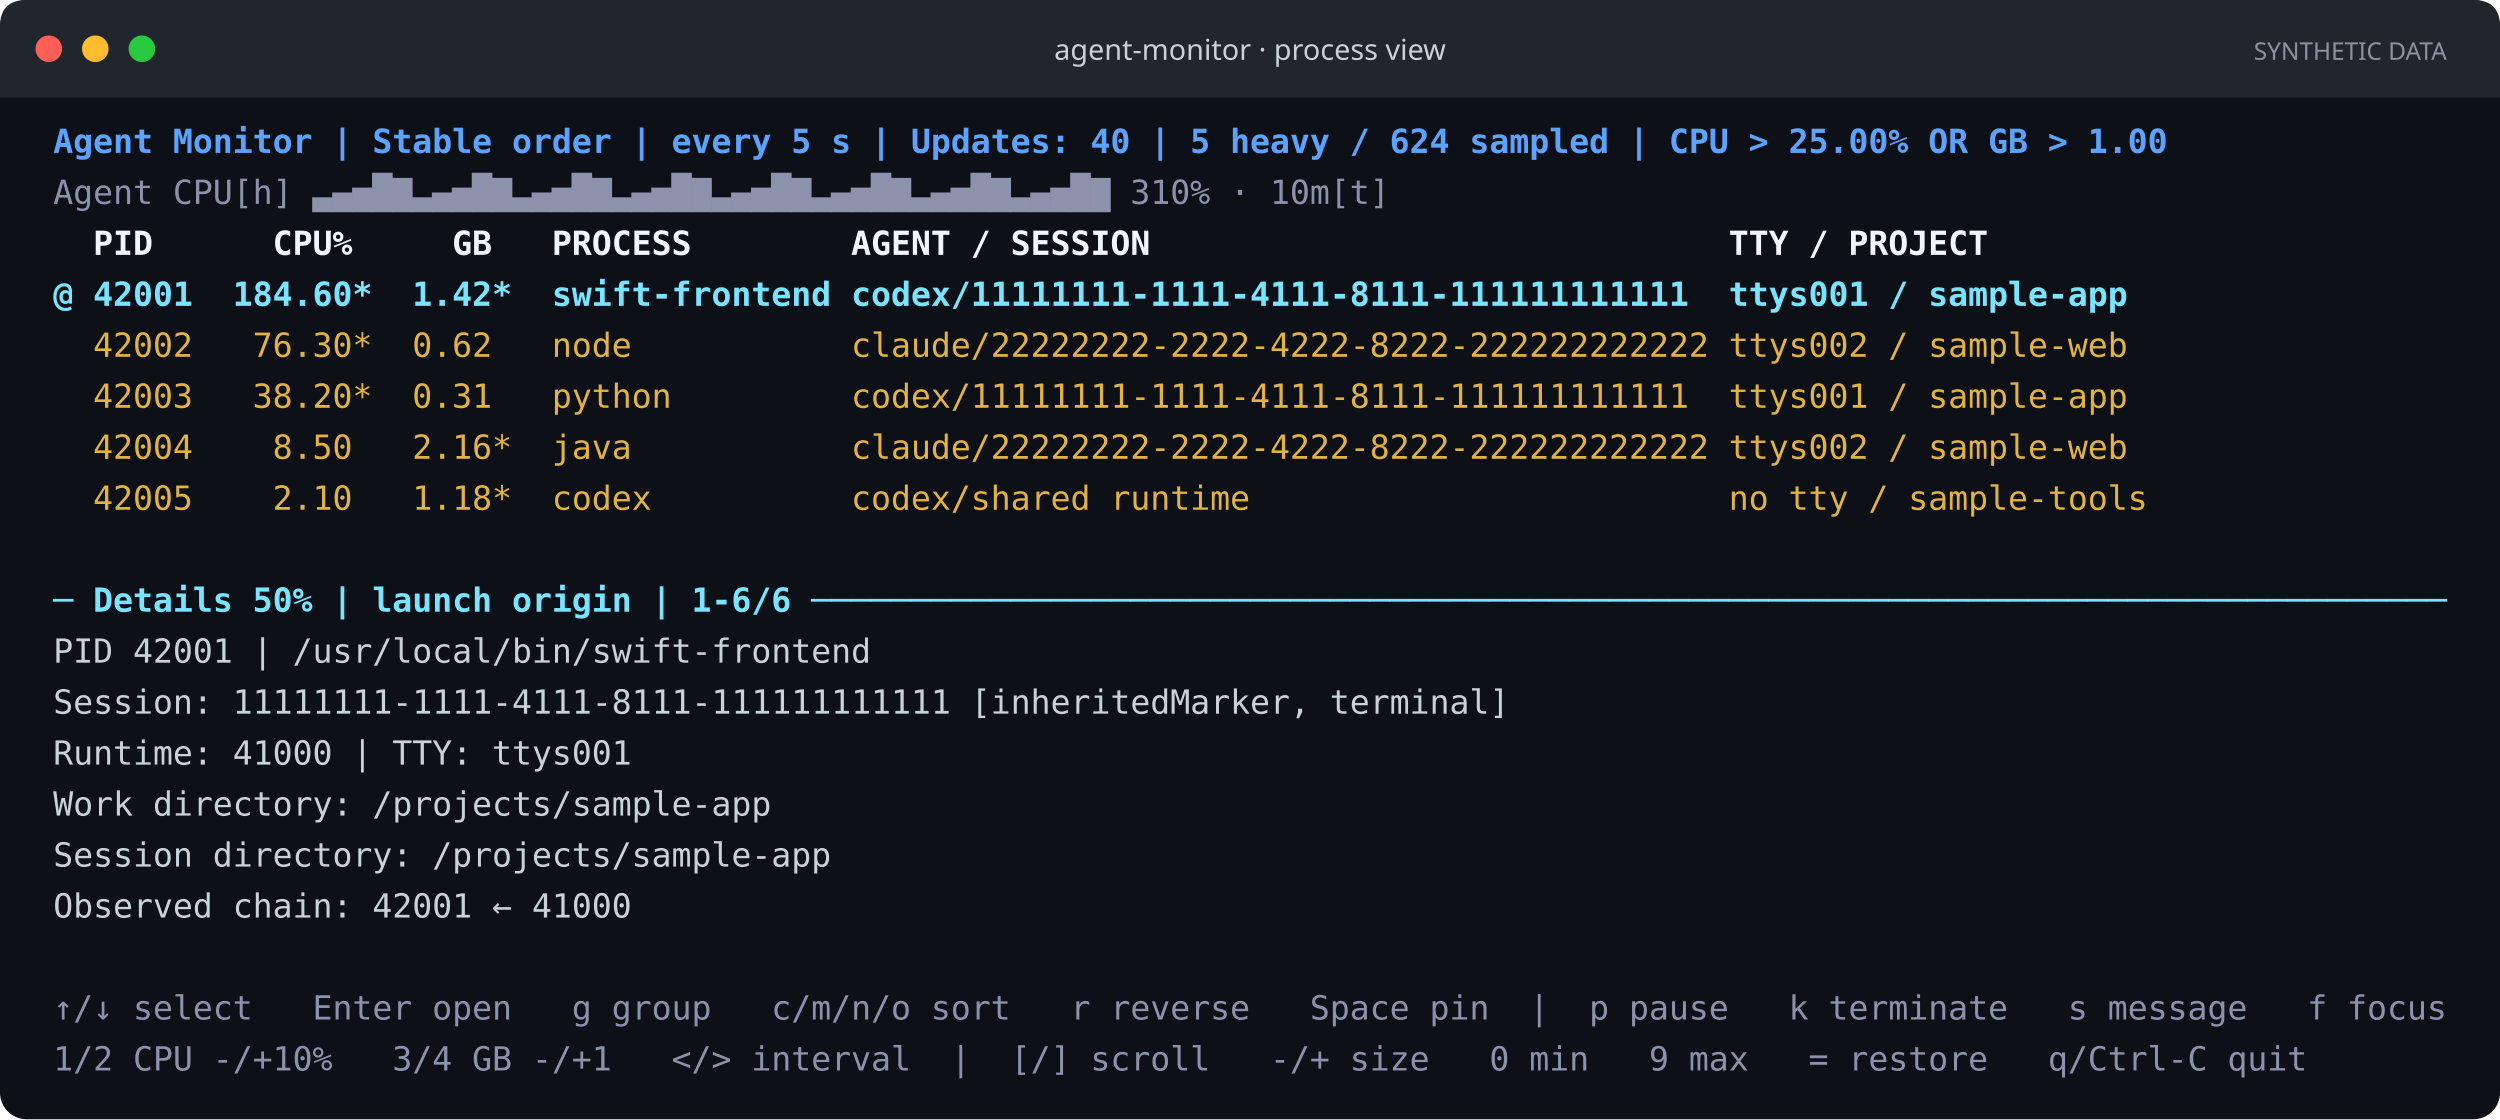
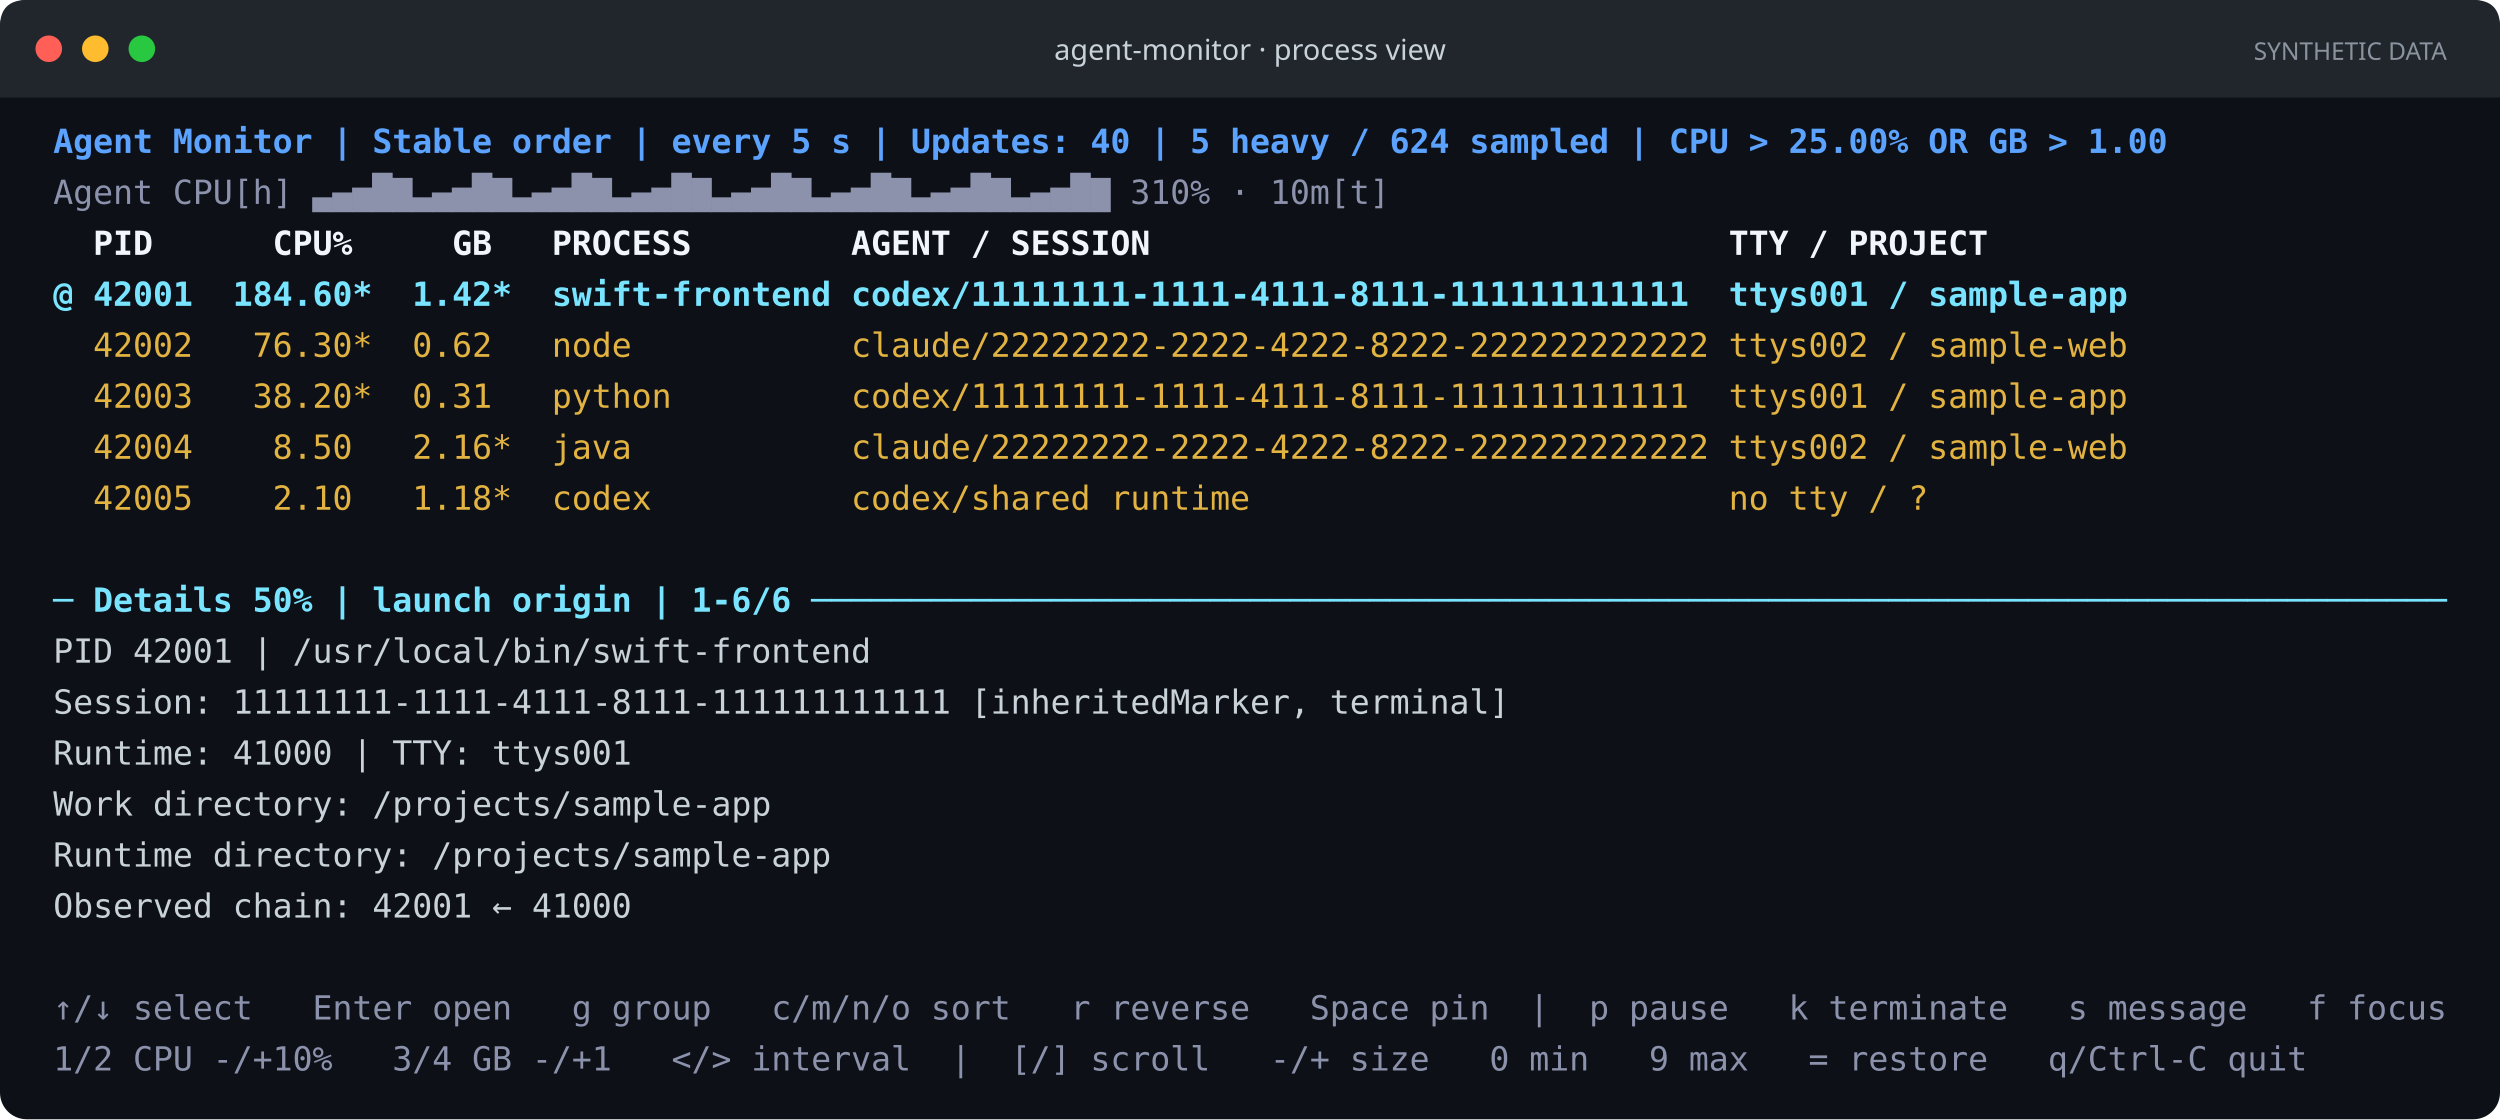
<svg xmlns="http://www.w3.org/2000/svg" width="1128" height="505" viewBox="0 0 1128 505" role="img" aria-labelledby="title description">
  <rect width="1128" height="505" rx="12" fill="#0d1117" />
  <path d="M12 0H1116Q1128 0 1128 12V44H0V12Q0 0 12 0Z" fill="#21262d" />
  <circle cx="22" cy="22" r="6" fill="#ff5f57" />
  <circle cx="43" cy="22" r="6" fill="#febc2e" />
  <circle cx="64" cy="22" r="6" fill="#28c840" />
  <text x="564" y="27" text-anchor="middle" fill="#c9d1d9" font-family="sans-serif" font-size="13">agent-monitor · process view</text>
  <text x="1104" y="27" text-anchor="end" fill="#8b949e" font-family="sans-serif" font-size="11">SYNTHETIC DATA</text>
  <g font-family="Menlo, DejaVu Sans Mono, monospace" font-size="15">
    <text y="69" fill="#5ba3ff" font-weight="bold" aria-label="Agent Monitor | Stable order | every 5 s | Updates: 40 | 5 heavy / 624 sampled | CPU &gt; 25.00% OR GB &gt; 1.00">
      <tspan x="24">A</tspan>
      <tspan x="33">g</tspan>
      <tspan x="42">e</tspan>
      <tspan x="51">n</tspan>
      <tspan x="60">t</tspan>
      <tspan x="78">M</tspan>
      <tspan x="87">o</tspan>
      <tspan x="96">n</tspan>
      <tspan x="105">i</tspan>
      <tspan x="114">t</tspan>
      <tspan x="123">o</tspan>
      <tspan x="132">r</tspan>
      <tspan x="150">|</tspan>
      <tspan x="168">S</tspan>
      <tspan x="177">t</tspan>
      <tspan x="186">a</tspan>
      <tspan x="195">b</tspan>
      <tspan x="204">l</tspan>
      <tspan x="213">e</tspan>
      <tspan x="231">o</tspan>
      <tspan x="240">r</tspan>
      <tspan x="249">d</tspan>
      <tspan x="258">e</tspan>
      <tspan x="267">r</tspan>
      <tspan x="285">|</tspan>
      <tspan x="303">e</tspan>
      <tspan x="312">v</tspan>
      <tspan x="321">e</tspan>
      <tspan x="330">r</tspan>
      <tspan x="339">y</tspan>
      <tspan x="357">5</tspan>
      <tspan x="375">s</tspan>
      <tspan x="393">|</tspan>
      <tspan x="411">U</tspan>
      <tspan x="420">p</tspan>
      <tspan x="429">d</tspan>
      <tspan x="438">a</tspan>
      <tspan x="447">t</tspan>
      <tspan x="456">e</tspan>
      <tspan x="465">s</tspan>
      <tspan x="474">:</tspan>
      <tspan x="492">4</tspan>
      <tspan x="501">0</tspan>
      <tspan x="519">|</tspan>
      <tspan x="537">5</tspan>
      <tspan x="555">h</tspan>
      <tspan x="564">e</tspan>
      <tspan x="573">a</tspan>
      <tspan x="582">v</tspan>
      <tspan x="591">y</tspan>
      <tspan x="609">/</tspan>
      <tspan x="627">6</tspan>
      <tspan x="636">2</tspan>
      <tspan x="645">4</tspan>
      <tspan x="663">s</tspan>
      <tspan x="672">a</tspan>
      <tspan x="681">m</tspan>
      <tspan x="690">p</tspan>
      <tspan x="699">l</tspan>
      <tspan x="708">e</tspan>
      <tspan x="717">d</tspan>
      <tspan x="735">|</tspan>
      <tspan x="753">C</tspan>
      <tspan x="762">P</tspan>
      <tspan x="771">U</tspan>
      <tspan x="789">&gt;</tspan>
      <tspan x="807">2</tspan>
      <tspan x="816">5</tspan>
      <tspan x="825">.</tspan>
      <tspan x="834">0</tspan>
      <tspan x="843">0</tspan>
      <tspan x="852">%</tspan>
      <tspan x="870">O</tspan>
      <tspan x="879">R</tspan>
      <tspan x="897">G</tspan>
      <tspan x="906">B</tspan>
      <tspan x="924">&gt;</tspan>
      <tspan x="942">1</tspan>
      <tspan x="951">.</tspan>
      <tspan x="960">0</tspan>
      <tspan x="969">0</tspan>
    </text>
    <text y="92" fill="#8c92ac" font-weight="normal" aria-label="Agent CPU[h] ▃▄▅█▇▃▄▅█▇▃▄▅█▇▃▄▅█▇▃▄▅█▇▃▄▅█▇▃▄▅█▇▃▄▅█▇ 310% · 10m[t]">
      <tspan x="24">A</tspan>
      <tspan x="33">g</tspan>
      <tspan x="42">e</tspan>
      <tspan x="51">n</tspan>
      <tspan x="60">t</tspan>
      <tspan x="78">C</tspan>
      <tspan x="87">P</tspan>
      <tspan x="96">U</tspan>
      <tspan x="105">[</tspan>
      <tspan x="114">h</tspan>
      <tspan x="123">]</tspan>
      <tspan x="141">▃</tspan>
      <tspan x="150">▄</tspan>
      <tspan x="159">▅</tspan>
      <tspan x="168">█</tspan>
      <tspan x="177">▇</tspan>
      <tspan x="186">▃</tspan>
      <tspan x="195">▄</tspan>
      <tspan x="204">▅</tspan>
      <tspan x="213">█</tspan>
      <tspan x="222">▇</tspan>
      <tspan x="231">▃</tspan>
      <tspan x="240">▄</tspan>
      <tspan x="249">▅</tspan>
      <tspan x="258">█</tspan>
      <tspan x="267">▇</tspan>
      <tspan x="276">▃</tspan>
      <tspan x="285">▄</tspan>
      <tspan x="294">▅</tspan>
      <tspan x="303">█</tspan>
      <tspan x="312">▇</tspan>
      <tspan x="321">▃</tspan>
      <tspan x="330">▄</tspan>
      <tspan x="339">▅</tspan>
      <tspan x="348">█</tspan>
      <tspan x="357">▇</tspan>
      <tspan x="366">▃</tspan>
      <tspan x="375">▄</tspan>
      <tspan x="384">▅</tspan>
      <tspan x="393">█</tspan>
      <tspan x="402">▇</tspan>
      <tspan x="411">▃</tspan>
      <tspan x="420">▄</tspan>
      <tspan x="429">▅</tspan>
      <tspan x="438">█</tspan>
      <tspan x="447">▇</tspan>
      <tspan x="456">▃</tspan>
      <tspan x="465">▄</tspan>
      <tspan x="474">▅</tspan>
      <tspan x="483">█</tspan>
      <tspan x="492">▇</tspan>
      <tspan x="510">3</tspan>
      <tspan x="519">1</tspan>
      <tspan x="528">0</tspan>
      <tspan x="537">%</tspan>
      <tspan x="555">·</tspan>
      <tspan x="573">1</tspan>
      <tspan x="582">0</tspan>
      <tspan x="591">m</tspan>
      <tspan x="600">[</tspan>
      <tspan x="609">t</tspan>
      <tspan x="618">]</tspan>
    </text>
    <text y="115" fill="#f0f6fc" font-weight="bold" aria-label="  PID      CPU%     GB   PROCESS        AGENT / SESSION                             TTY / PROJECT">
      <tspan x="42">P</tspan>
      <tspan x="51">I</tspan>
      <tspan x="60">D</tspan>
      <tspan x="123">C</tspan>
      <tspan x="132">P</tspan>
      <tspan x="141">U</tspan>
      <tspan x="150">%</tspan>
      <tspan x="204">G</tspan>
      <tspan x="213">B</tspan>
      <tspan x="249">P</tspan>
      <tspan x="258">R</tspan>
      <tspan x="267">O</tspan>
      <tspan x="276">C</tspan>
      <tspan x="285">E</tspan>
      <tspan x="294">S</tspan>
      <tspan x="303">S</tspan>
      <tspan x="384">A</tspan>
      <tspan x="393">G</tspan>
      <tspan x="402">E</tspan>
      <tspan x="411">N</tspan>
      <tspan x="420">T</tspan>
      <tspan x="438">/</tspan>
      <tspan x="456">S</tspan>
      <tspan x="465">E</tspan>
      <tspan x="474">S</tspan>
      <tspan x="483">S</tspan>
      <tspan x="492">I</tspan>
      <tspan x="501">O</tspan>
      <tspan x="510">N</tspan>
      <tspan x="780">T</tspan>
      <tspan x="789">T</tspan>
      <tspan x="798">Y</tspan>
      <tspan x="816">/</tspan>
      <tspan x="834">P</tspan>
      <tspan x="843">R</tspan>
      <tspan x="852">O</tspan>
      <tspan x="861">J</tspan>
      <tspan x="870">E</tspan>
      <tspan x="879">C</tspan>
      <tspan x="888">T</tspan>
    </text>
    <text y="138" fill="#79e4ff" font-weight="bold" aria-label="@ 42001  184.60*  1.42*  swift-frontend codex/11111111-1111-4111-8111-111111111111  ttys001 / sample-app">
      <tspan x="24">@</tspan>
      <tspan x="42">4</tspan>
      <tspan x="51">2</tspan>
      <tspan x="60">0</tspan>
      <tspan x="69">0</tspan>
      <tspan x="78">1</tspan>
      <tspan x="105">1</tspan>
      <tspan x="114">8</tspan>
      <tspan x="123">4</tspan>
      <tspan x="132">.</tspan>
      <tspan x="141">6</tspan>
      <tspan x="150">0</tspan>
      <tspan x="159">*</tspan>
      <tspan x="186">1</tspan>
      <tspan x="195">.</tspan>
      <tspan x="204">4</tspan>
      <tspan x="213">2</tspan>
      <tspan x="222">*</tspan>
      <tspan x="249">s</tspan>
      <tspan x="258">w</tspan>
      <tspan x="267">i</tspan>
      <tspan x="276">f</tspan>
      <tspan x="285">t</tspan>
      <tspan x="294">-</tspan>
      <tspan x="303">f</tspan>
      <tspan x="312">r</tspan>
      <tspan x="321">o</tspan>
      <tspan x="330">n</tspan>
      <tspan x="339">t</tspan>
      <tspan x="348">e</tspan>
      <tspan x="357">n</tspan>
      <tspan x="366">d</tspan>
      <tspan x="384">c</tspan>
      <tspan x="393">o</tspan>
      <tspan x="402">d</tspan>
      <tspan x="411">e</tspan>
      <tspan x="420">x</tspan>
      <tspan x="429">/</tspan>
      <tspan x="438">1</tspan>
      <tspan x="447">1</tspan>
      <tspan x="456">1</tspan>
      <tspan x="465">1</tspan>
      <tspan x="474">1</tspan>
      <tspan x="483">1</tspan>
      <tspan x="492">1</tspan>
      <tspan x="501">1</tspan>
      <tspan x="510">-</tspan>
      <tspan x="519">1</tspan>
      <tspan x="528">1</tspan>
      <tspan x="537">1</tspan>
      <tspan x="546">1</tspan>
      <tspan x="555">-</tspan>
      <tspan x="564">4</tspan>
      <tspan x="573">1</tspan>
      <tspan x="582">1</tspan>
      <tspan x="591">1</tspan>
      <tspan x="600">-</tspan>
      <tspan x="609">8</tspan>
      <tspan x="618">1</tspan>
      <tspan x="627">1</tspan>
      <tspan x="636">1</tspan>
      <tspan x="645">-</tspan>
      <tspan x="654">1</tspan>
      <tspan x="663">1</tspan>
      <tspan x="672">1</tspan>
      <tspan x="681">1</tspan>
      <tspan x="690">1</tspan>
      <tspan x="699">1</tspan>
      <tspan x="708">1</tspan>
      <tspan x="717">1</tspan>
      <tspan x="726">1</tspan>
      <tspan x="735">1</tspan>
      <tspan x="744">1</tspan>
      <tspan x="753">1</tspan>
      <tspan x="780">t</tspan>
      <tspan x="789">t</tspan>
      <tspan x="798">y</tspan>
      <tspan x="807">s</tspan>
      <tspan x="816">0</tspan>
      <tspan x="825">0</tspan>
      <tspan x="834">1</tspan>
      <tspan x="852">/</tspan>
      <tspan x="870">s</tspan>
      <tspan x="879">a</tspan>
      <tspan x="888">m</tspan>
      <tspan x="897">p</tspan>
      <tspan x="906">l</tspan>
      <tspan x="915">e</tspan>
      <tspan x="924">-</tspan>
      <tspan x="933">a</tspan>
      <tspan x="942">p</tspan>
      <tspan x="951">p</tspan>
    </text>
    <text y="161" fill="#e3b341" font-weight="normal" aria-label="  42002   76.30*  0.62   node           claude/22222222-2222-4222-8222-222222222222 ttys002 / sample-web">
      <tspan x="42">4</tspan>
      <tspan x="51">2</tspan>
      <tspan x="60">0</tspan>
      <tspan x="69">0</tspan>
      <tspan x="78">2</tspan>
      <tspan x="114">7</tspan>
      <tspan x="123">6</tspan>
      <tspan x="132">.</tspan>
      <tspan x="141">3</tspan>
      <tspan x="150">0</tspan>
      <tspan x="159">*</tspan>
      <tspan x="186">0</tspan>
      <tspan x="195">.</tspan>
      <tspan x="204">6</tspan>
      <tspan x="213">2</tspan>
      <tspan x="249">n</tspan>
      <tspan x="258">o</tspan>
      <tspan x="267">d</tspan>
      <tspan x="276">e</tspan>
      <tspan x="384">c</tspan>
      <tspan x="393">l</tspan>
      <tspan x="402">a</tspan>
      <tspan x="411">u</tspan>
      <tspan x="420">d</tspan>
      <tspan x="429">e</tspan>
      <tspan x="438">/</tspan>
      <tspan x="447">2</tspan>
      <tspan x="456">2</tspan>
      <tspan x="465">2</tspan>
      <tspan x="474">2</tspan>
      <tspan x="483">2</tspan>
      <tspan x="492">2</tspan>
      <tspan x="501">2</tspan>
      <tspan x="510">2</tspan>
      <tspan x="519">-</tspan>
      <tspan x="528">2</tspan>
      <tspan x="537">2</tspan>
      <tspan x="546">2</tspan>
      <tspan x="555">2</tspan>
      <tspan x="564">-</tspan>
      <tspan x="573">4</tspan>
      <tspan x="582">2</tspan>
      <tspan x="591">2</tspan>
      <tspan x="600">2</tspan>
      <tspan x="609">-</tspan>
      <tspan x="618">8</tspan>
      <tspan x="627">2</tspan>
      <tspan x="636">2</tspan>
      <tspan x="645">2</tspan>
      <tspan x="654">-</tspan>
      <tspan x="663">2</tspan>
      <tspan x="672">2</tspan>
      <tspan x="681">2</tspan>
      <tspan x="690">2</tspan>
      <tspan x="699">2</tspan>
      <tspan x="708">2</tspan>
      <tspan x="717">2</tspan>
      <tspan x="726">2</tspan>
      <tspan x="735">2</tspan>
      <tspan x="744">2</tspan>
      <tspan x="753">2</tspan>
      <tspan x="762">2</tspan>
      <tspan x="780">t</tspan>
      <tspan x="789">t</tspan>
      <tspan x="798">y</tspan>
      <tspan x="807">s</tspan>
      <tspan x="816">0</tspan>
      <tspan x="825">0</tspan>
      <tspan x="834">2</tspan>
      <tspan x="852">/</tspan>
      <tspan x="870">s</tspan>
      <tspan x="879">a</tspan>
      <tspan x="888">m</tspan>
      <tspan x="897">p</tspan>
      <tspan x="906">l</tspan>
      <tspan x="915">e</tspan>
      <tspan x="924">-</tspan>
      <tspan x="933">w</tspan>
      <tspan x="942">e</tspan>
      <tspan x="951">b</tspan>
    </text>
    <text y="184" fill="#e3b341" font-weight="normal" aria-label="  42003   38.20*  0.31   python         codex/11111111-1111-4111-8111-111111111111  ttys001 / sample-app">
      <tspan x="42">4</tspan>
      <tspan x="51">2</tspan>
      <tspan x="60">0</tspan>
      <tspan x="69">0</tspan>
      <tspan x="78">3</tspan>
      <tspan x="114">3</tspan>
      <tspan x="123">8</tspan>
      <tspan x="132">.</tspan>
      <tspan x="141">2</tspan>
      <tspan x="150">0</tspan>
      <tspan x="159">*</tspan>
      <tspan x="186">0</tspan>
      <tspan x="195">.</tspan>
      <tspan x="204">3</tspan>
      <tspan x="213">1</tspan>
      <tspan x="249">p</tspan>
      <tspan x="258">y</tspan>
      <tspan x="267">t</tspan>
      <tspan x="276">h</tspan>
      <tspan x="285">o</tspan>
      <tspan x="294">n</tspan>
      <tspan x="384">c</tspan>
      <tspan x="393">o</tspan>
      <tspan x="402">d</tspan>
      <tspan x="411">e</tspan>
      <tspan x="420">x</tspan>
      <tspan x="429">/</tspan>
      <tspan x="438">1</tspan>
      <tspan x="447">1</tspan>
      <tspan x="456">1</tspan>
      <tspan x="465">1</tspan>
      <tspan x="474">1</tspan>
      <tspan x="483">1</tspan>
      <tspan x="492">1</tspan>
      <tspan x="501">1</tspan>
      <tspan x="510">-</tspan>
      <tspan x="519">1</tspan>
      <tspan x="528">1</tspan>
      <tspan x="537">1</tspan>
      <tspan x="546">1</tspan>
      <tspan x="555">-</tspan>
      <tspan x="564">4</tspan>
      <tspan x="573">1</tspan>
      <tspan x="582">1</tspan>
      <tspan x="591">1</tspan>
      <tspan x="600">-</tspan>
      <tspan x="609">8</tspan>
      <tspan x="618">1</tspan>
      <tspan x="627">1</tspan>
      <tspan x="636">1</tspan>
      <tspan x="645">-</tspan>
      <tspan x="654">1</tspan>
      <tspan x="663">1</tspan>
      <tspan x="672">1</tspan>
      <tspan x="681">1</tspan>
      <tspan x="690">1</tspan>
      <tspan x="699">1</tspan>
      <tspan x="708">1</tspan>
      <tspan x="717">1</tspan>
      <tspan x="726">1</tspan>
      <tspan x="735">1</tspan>
      <tspan x="744">1</tspan>
      <tspan x="753">1</tspan>
      <tspan x="780">t</tspan>
      <tspan x="789">t</tspan>
      <tspan x="798">y</tspan>
      <tspan x="807">s</tspan>
      <tspan x="816">0</tspan>
      <tspan x="825">0</tspan>
      <tspan x="834">1</tspan>
      <tspan x="852">/</tspan>
      <tspan x="870">s</tspan>
      <tspan x="879">a</tspan>
      <tspan x="888">m</tspan>
      <tspan x="897">p</tspan>
      <tspan x="906">l</tspan>
      <tspan x="915">e</tspan>
      <tspan x="924">-</tspan>
      <tspan x="933">a</tspan>
      <tspan x="942">p</tspan>
      <tspan x="951">p</tspan>
    </text>
    <text y="207" fill="#e3b341" font-weight="normal" aria-label="  42004    8.50   2.16*  java           claude/22222222-2222-4222-8222-222222222222 ttys002 / sample-web">
      <tspan x="42">4</tspan>
      <tspan x="51">2</tspan>
      <tspan x="60">0</tspan>
      <tspan x="69">0</tspan>
      <tspan x="78">4</tspan>
      <tspan x="123">8</tspan>
      <tspan x="132">.</tspan>
      <tspan x="141">5</tspan>
      <tspan x="150">0</tspan>
      <tspan x="186">2</tspan>
      <tspan x="195">.</tspan>
      <tspan x="204">1</tspan>
      <tspan x="213">6</tspan>
      <tspan x="222">*</tspan>
      <tspan x="249">j</tspan>
      <tspan x="258">a</tspan>
      <tspan x="267">v</tspan>
      <tspan x="276">a</tspan>
      <tspan x="384">c</tspan>
      <tspan x="393">l</tspan>
      <tspan x="402">a</tspan>
      <tspan x="411">u</tspan>
      <tspan x="420">d</tspan>
      <tspan x="429">e</tspan>
      <tspan x="438">/</tspan>
      <tspan x="447">2</tspan>
      <tspan x="456">2</tspan>
      <tspan x="465">2</tspan>
      <tspan x="474">2</tspan>
      <tspan x="483">2</tspan>
      <tspan x="492">2</tspan>
      <tspan x="501">2</tspan>
      <tspan x="510">2</tspan>
      <tspan x="519">-</tspan>
      <tspan x="528">2</tspan>
      <tspan x="537">2</tspan>
      <tspan x="546">2</tspan>
      <tspan x="555">2</tspan>
      <tspan x="564">-</tspan>
      <tspan x="573">4</tspan>
      <tspan x="582">2</tspan>
      <tspan x="591">2</tspan>
      <tspan x="600">2</tspan>
      <tspan x="609">-</tspan>
      <tspan x="618">8</tspan>
      <tspan x="627">2</tspan>
      <tspan x="636">2</tspan>
      <tspan x="645">2</tspan>
      <tspan x="654">-</tspan>
      <tspan x="663">2</tspan>
      <tspan x="672">2</tspan>
      <tspan x="681">2</tspan>
      <tspan x="690">2</tspan>
      <tspan x="699">2</tspan>
      <tspan x="708">2</tspan>
      <tspan x="717">2</tspan>
      <tspan x="726">2</tspan>
      <tspan x="735">2</tspan>
      <tspan x="744">2</tspan>
      <tspan x="753">2</tspan>
      <tspan x="762">2</tspan>
      <tspan x="780">t</tspan>
      <tspan x="789">t</tspan>
      <tspan x="798">y</tspan>
      <tspan x="807">s</tspan>
      <tspan x="816">0</tspan>
      <tspan x="825">0</tspan>
      <tspan x="834">2</tspan>
      <tspan x="852">/</tspan>
      <tspan x="870">s</tspan>
      <tspan x="879">a</tspan>
      <tspan x="888">m</tspan>
      <tspan x="897">p</tspan>
      <tspan x="906">l</tspan>
      <tspan x="915">e</tspan>
      <tspan x="924">-</tspan>
      <tspan x="933">w</tspan>
      <tspan x="942">e</tspan>
      <tspan x="951">b</tspan>
    </text>
-     <text y="230" fill="#e3b341" font-weight="normal" aria-label="  42005    2.10   1.18*  codex          codex/shared runtime                        no tty / sample-tools">
+     <text y="230" fill="#e3b341" font-weight="normal" aria-label="  42005    2.10   1.18*  codex          codex/shared runtime                        no tty / ?">
      <tspan x="42">4</tspan>
      <tspan x="51">2</tspan>
      <tspan x="60">0</tspan>
      <tspan x="69">0</tspan>
      <tspan x="78">5</tspan>
      <tspan x="123">2</tspan>
      <tspan x="132">.</tspan>
      <tspan x="141">1</tspan>
      <tspan x="150">0</tspan>
      <tspan x="186">1</tspan>
      <tspan x="195">.</tspan>
      <tspan x="204">1</tspan>
      <tspan x="213">8</tspan>
      <tspan x="222">*</tspan>
      <tspan x="249">c</tspan>
      <tspan x="258">o</tspan>
      <tspan x="267">d</tspan>
      <tspan x="276">e</tspan>
      <tspan x="285">x</tspan>
      <tspan x="384">c</tspan>
      <tspan x="393">o</tspan>
      <tspan x="402">d</tspan>
      <tspan x="411">e</tspan>
      <tspan x="420">x</tspan>
      <tspan x="429">/</tspan>
      <tspan x="438">s</tspan>
      <tspan x="447">h</tspan>
      <tspan x="456">a</tspan>
      <tspan x="465">r</tspan>
      <tspan x="474">e</tspan>
      <tspan x="483">d</tspan>
      <tspan x="501">r</tspan>
      <tspan x="510">u</tspan>
      <tspan x="519">n</tspan>
      <tspan x="528">t</tspan>
      <tspan x="537">i</tspan>
      <tspan x="546">m</tspan>
      <tspan x="555">e</tspan>
      <tspan x="780">n</tspan>
      <tspan x="789">o</tspan>
      <tspan x="807">t</tspan>
      <tspan x="816">t</tspan>
      <tspan x="825">y</tspan>
      <tspan x="843">/</tspan>
-       <tspan x="861">s</tspan>
-       <tspan x="870">a</tspan>
-       <tspan x="879">m</tspan>
-       <tspan x="888">p</tspan>
-       <tspan x="897">l</tspan>
-       <tspan x="906">e</tspan>
-       <tspan x="915">-</tspan>
-       <tspan x="924">t</tspan>
-       <tspan x="933">o</tspan>
-       <tspan x="942">o</tspan>
-       <tspan x="951">l</tspan>
-       <tspan x="960">s</tspan>
+       <tspan x="861">?</tspan>
    </text>
    <text y="276" fill="#79e4ff" font-weight="bold" aria-label="─ Details 50% | launch origin | 1-6/6 ──────────────────────────────────────────────────────────────────────────────────">
      <tspan x="24">─</tspan>
      <tspan x="42">D</tspan>
      <tspan x="51">e</tspan>
      <tspan x="60">t</tspan>
      <tspan x="69">a</tspan>
      <tspan x="78">i</tspan>
      <tspan x="87">l</tspan>
      <tspan x="96">s</tspan>
      <tspan x="114">5</tspan>
      <tspan x="123">0</tspan>
      <tspan x="132">%</tspan>
      <tspan x="150">|</tspan>
      <tspan x="168">l</tspan>
      <tspan x="177">a</tspan>
      <tspan x="186">u</tspan>
      <tspan x="195">n</tspan>
      <tspan x="204">c</tspan>
      <tspan x="213">h</tspan>
      <tspan x="231">o</tspan>
      <tspan x="240">r</tspan>
      <tspan x="249">i</tspan>
      <tspan x="258">g</tspan>
      <tspan x="267">i</tspan>
      <tspan x="276">n</tspan>
      <tspan x="294">|</tspan>
      <tspan x="312">1</tspan>
      <tspan x="321">-</tspan>
      <tspan x="330">6</tspan>
      <tspan x="339">/</tspan>
      <tspan x="348">6</tspan>
      <tspan x="366">─</tspan>
      <tspan x="375">─</tspan>
      <tspan x="384">─</tspan>
      <tspan x="393">─</tspan>
      <tspan x="402">─</tspan>
      <tspan x="411">─</tspan>
      <tspan x="420">─</tspan>
      <tspan x="429">─</tspan>
      <tspan x="438">─</tspan>
      <tspan x="447">─</tspan>
      <tspan x="456">─</tspan>
      <tspan x="465">─</tspan>
      <tspan x="474">─</tspan>
      <tspan x="483">─</tspan>
      <tspan x="492">─</tspan>
      <tspan x="501">─</tspan>
      <tspan x="510">─</tspan>
      <tspan x="519">─</tspan>
      <tspan x="528">─</tspan>
      <tspan x="537">─</tspan>
      <tspan x="546">─</tspan>
      <tspan x="555">─</tspan>
      <tspan x="564">─</tspan>
      <tspan x="573">─</tspan>
      <tspan x="582">─</tspan>
      <tspan x="591">─</tspan>
      <tspan x="600">─</tspan>
      <tspan x="609">─</tspan>
      <tspan x="618">─</tspan>
      <tspan x="627">─</tspan>
      <tspan x="636">─</tspan>
      <tspan x="645">─</tspan>
      <tspan x="654">─</tspan>
      <tspan x="663">─</tspan>
      <tspan x="672">─</tspan>
      <tspan x="681">─</tspan>
      <tspan x="690">─</tspan>
      <tspan x="699">─</tspan>
      <tspan x="708">─</tspan>
      <tspan x="717">─</tspan>
      <tspan x="726">─</tspan>
      <tspan x="735">─</tspan>
      <tspan x="744">─</tspan>
      <tspan x="753">─</tspan>
      <tspan x="762">─</tspan>
      <tspan x="771">─</tspan>
      <tspan x="780">─</tspan>
      <tspan x="789">─</tspan>
      <tspan x="798">─</tspan>
      <tspan x="807">─</tspan>
      <tspan x="816">─</tspan>
      <tspan x="825">─</tspan>
      <tspan x="834">─</tspan>
      <tspan x="843">─</tspan>
      <tspan x="852">─</tspan>
      <tspan x="861">─</tspan>
      <tspan x="870">─</tspan>
      <tspan x="879">─</tspan>
      <tspan x="888">─</tspan>
      <tspan x="897">─</tspan>
      <tspan x="906">─</tspan>
      <tspan x="915">─</tspan>
      <tspan x="924">─</tspan>
      <tspan x="933">─</tspan>
      <tspan x="942">─</tspan>
      <tspan x="951">─</tspan>
      <tspan x="960">─</tspan>
      <tspan x="969">─</tspan>
      <tspan x="978">─</tspan>
      <tspan x="987">─</tspan>
      <tspan x="996">─</tspan>
      <tspan x="1005">─</tspan>
      <tspan x="1014">─</tspan>
      <tspan x="1023">─</tspan>
      <tspan x="1032">─</tspan>
      <tspan x="1041">─</tspan>
      <tspan x="1050">─</tspan>
      <tspan x="1059">─</tspan>
      <tspan x="1068">─</tspan>
      <tspan x="1077">─</tspan>
      <tspan x="1086">─</tspan>
      <tspan x="1095">─</tspan>
    </text>
    <text y="299" fill="#c9d1d9" font-weight="normal" aria-label="PID 42001 | /usr/local/bin/swift-frontend">
      <tspan x="24">P</tspan>
      <tspan x="33">I</tspan>
      <tspan x="42">D</tspan>
      <tspan x="60">4</tspan>
      <tspan x="69">2</tspan>
      <tspan x="78">0</tspan>
      <tspan x="87">0</tspan>
      <tspan x="96">1</tspan>
      <tspan x="114">|</tspan>
      <tspan x="132">/</tspan>
      <tspan x="141">u</tspan>
      <tspan x="150">s</tspan>
      <tspan x="159">r</tspan>
      <tspan x="168">/</tspan>
      <tspan x="177">l</tspan>
      <tspan x="186">o</tspan>
      <tspan x="195">c</tspan>
      <tspan x="204">a</tspan>
      <tspan x="213">l</tspan>
      <tspan x="222">/</tspan>
      <tspan x="231">b</tspan>
      <tspan x="240">i</tspan>
      <tspan x="249">n</tspan>
      <tspan x="258">/</tspan>
      <tspan x="267">s</tspan>
      <tspan x="276">w</tspan>
      <tspan x="285">i</tspan>
      <tspan x="294">f</tspan>
      <tspan x="303">t</tspan>
      <tspan x="312">-</tspan>
      <tspan x="321">f</tspan>
      <tspan x="330">r</tspan>
      <tspan x="339">o</tspan>
      <tspan x="348">n</tspan>
      <tspan x="357">t</tspan>
      <tspan x="366">e</tspan>
      <tspan x="375">n</tspan>
      <tspan x="384">d</tspan>
    </text>
    <text y="322" fill="#c9d1d9" font-weight="normal" aria-label="Session: 11111111-1111-4111-8111-111111111111 [inheritedMarker, terminal]">
      <tspan x="24">S</tspan>
      <tspan x="33">e</tspan>
      <tspan x="42">s</tspan>
      <tspan x="51">s</tspan>
      <tspan x="60">i</tspan>
      <tspan x="69">o</tspan>
      <tspan x="78">n</tspan>
      <tspan x="87">:</tspan>
      <tspan x="105">1</tspan>
      <tspan x="114">1</tspan>
      <tspan x="123">1</tspan>
      <tspan x="132">1</tspan>
      <tspan x="141">1</tspan>
      <tspan x="150">1</tspan>
      <tspan x="159">1</tspan>
      <tspan x="168">1</tspan>
      <tspan x="177">-</tspan>
      <tspan x="186">1</tspan>
      <tspan x="195">1</tspan>
      <tspan x="204">1</tspan>
      <tspan x="213">1</tspan>
      <tspan x="222">-</tspan>
      <tspan x="231">4</tspan>
      <tspan x="240">1</tspan>
      <tspan x="249">1</tspan>
      <tspan x="258">1</tspan>
      <tspan x="267">-</tspan>
      <tspan x="276">8</tspan>
      <tspan x="285">1</tspan>
      <tspan x="294">1</tspan>
      <tspan x="303">1</tspan>
      <tspan x="312">-</tspan>
      <tspan x="321">1</tspan>
      <tspan x="330">1</tspan>
      <tspan x="339">1</tspan>
      <tspan x="348">1</tspan>
      <tspan x="357">1</tspan>
      <tspan x="366">1</tspan>
      <tspan x="375">1</tspan>
      <tspan x="384">1</tspan>
      <tspan x="393">1</tspan>
      <tspan x="402">1</tspan>
      <tspan x="411">1</tspan>
      <tspan x="420">1</tspan>
      <tspan x="438">[</tspan>
      <tspan x="447">i</tspan>
      <tspan x="456">n</tspan>
      <tspan x="465">h</tspan>
      <tspan x="474">e</tspan>
      <tspan x="483">r</tspan>
      <tspan x="492">i</tspan>
      <tspan x="501">t</tspan>
      <tspan x="510">e</tspan>
      <tspan x="519">d</tspan>
      <tspan x="528">M</tspan>
      <tspan x="537">a</tspan>
      <tspan x="546">r</tspan>
      <tspan x="555">k</tspan>
      <tspan x="564">e</tspan>
      <tspan x="573">r</tspan>
      <tspan x="582">,</tspan>
      <tspan x="600">t</tspan>
      <tspan x="609">e</tspan>
      <tspan x="618">r</tspan>
      <tspan x="627">m</tspan>
      <tspan x="636">i</tspan>
      <tspan x="645">n</tspan>
      <tspan x="654">a</tspan>
      <tspan x="663">l</tspan>
      <tspan x="672">]</tspan>
    </text>
    <text y="345" fill="#c9d1d9" font-weight="normal" aria-label="Runtime: 41000 | TTY: ttys001">
      <tspan x="24">R</tspan>
      <tspan x="33">u</tspan>
      <tspan x="42">n</tspan>
      <tspan x="51">t</tspan>
      <tspan x="60">i</tspan>
      <tspan x="69">m</tspan>
      <tspan x="78">e</tspan>
      <tspan x="87">:</tspan>
      <tspan x="105">4</tspan>
      <tspan x="114">1</tspan>
      <tspan x="123">0</tspan>
      <tspan x="132">0</tspan>
      <tspan x="141">0</tspan>
      <tspan x="159">|</tspan>
      <tspan x="177">T</tspan>
      <tspan x="186">T</tspan>
      <tspan x="195">Y</tspan>
      <tspan x="204">:</tspan>
      <tspan x="222">t</tspan>
      <tspan x="231">t</tspan>
      <tspan x="240">y</tspan>
      <tspan x="249">s</tspan>
      <tspan x="258">0</tspan>
      <tspan x="267">0</tspan>
      <tspan x="276">1</tspan>
    </text>
    <text y="368" fill="#c9d1d9" font-weight="normal" aria-label="Work directory: /projects/sample-app">
      <tspan x="24">W</tspan>
      <tspan x="33">o</tspan>
      <tspan x="42">r</tspan>
      <tspan x="51">k</tspan>
      <tspan x="69">d</tspan>
      <tspan x="78">i</tspan>
      <tspan x="87">r</tspan>
      <tspan x="96">e</tspan>
      <tspan x="105">c</tspan>
      <tspan x="114">t</tspan>
      <tspan x="123">o</tspan>
      <tspan x="132">r</tspan>
      <tspan x="141">y</tspan>
      <tspan x="150">:</tspan>
      <tspan x="168">/</tspan>
      <tspan x="177">p</tspan>
      <tspan x="186">r</tspan>
      <tspan x="195">o</tspan>
      <tspan x="204">j</tspan>
      <tspan x="213">e</tspan>
      <tspan x="222">c</tspan>
      <tspan x="231">t</tspan>
      <tspan x="240">s</tspan>
      <tspan x="249">/</tspan>
      <tspan x="258">s</tspan>
      <tspan x="267">a</tspan>
      <tspan x="276">m</tspan>
      <tspan x="285">p</tspan>
      <tspan x="294">l</tspan>
      <tspan x="303">e</tspan>
      <tspan x="312">-</tspan>
      <tspan x="321">a</tspan>
      <tspan x="330">p</tspan>
      <tspan x="339">p</tspan>
    </text>
-     <text y="391" fill="#c9d1d9" font-weight="normal" aria-label="Session directory: /projects/sample-app">
-       <tspan x="24">S</tspan>
-       <tspan x="33">e</tspan>
-       <tspan x="42">s</tspan>
-       <tspan x="51">s</tspan>
+     <text y="391" fill="#c9d1d9" font-weight="normal" aria-label="Runtime directory: /projects/sample-app">
+       <tspan x="24">R</tspan>
+       <tspan x="33">u</tspan>
+       <tspan x="42">n</tspan>
+       <tspan x="51">t</tspan>
      <tspan x="60">i</tspan>
-       <tspan x="69">o</tspan>
-       <tspan x="78">n</tspan>
+       <tspan x="69">m</tspan>
+       <tspan x="78">e</tspan>
      <tspan x="96">d</tspan>
      <tspan x="105">i</tspan>
      <tspan x="114">r</tspan>
      <tspan x="123">e</tspan>
      <tspan x="132">c</tspan>
      <tspan x="141">t</tspan>
      <tspan x="150">o</tspan>
      <tspan x="159">r</tspan>
      <tspan x="168">y</tspan>
      <tspan x="177">:</tspan>
      <tspan x="195">/</tspan>
      <tspan x="204">p</tspan>
      <tspan x="213">r</tspan>
      <tspan x="222">o</tspan>
      <tspan x="231">j</tspan>
      <tspan x="240">e</tspan>
      <tspan x="249">c</tspan>
      <tspan x="258">t</tspan>
      <tspan x="267">s</tspan>
      <tspan x="276">/</tspan>
      <tspan x="285">s</tspan>
      <tspan x="294">a</tspan>
      <tspan x="303">m</tspan>
      <tspan x="312">p</tspan>
      <tspan x="321">l</tspan>
      <tspan x="330">e</tspan>
      <tspan x="339">-</tspan>
      <tspan x="348">a</tspan>
      <tspan x="357">p</tspan>
      <tspan x="366">p</tspan>
    </text>
    <text y="414" fill="#c9d1d9" font-weight="normal" aria-label="Observed chain: 42001 ← 41000">
      <tspan x="24">O</tspan>
      <tspan x="33">b</tspan>
      <tspan x="42">s</tspan>
      <tspan x="51">e</tspan>
      <tspan x="60">r</tspan>
      <tspan x="69">v</tspan>
      <tspan x="78">e</tspan>
      <tspan x="87">d</tspan>
      <tspan x="105">c</tspan>
      <tspan x="114">h</tspan>
      <tspan x="123">a</tspan>
      <tspan x="132">i</tspan>
      <tspan x="141">n</tspan>
      <tspan x="150">:</tspan>
      <tspan x="168">4</tspan>
      <tspan x="177">2</tspan>
      <tspan x="186">0</tspan>
      <tspan x="195">0</tspan>
      <tspan x="204">1</tspan>
      <tspan x="222">←</tspan>
      <tspan x="240">4</tspan>
      <tspan x="249">1</tspan>
      <tspan x="258">0</tspan>
      <tspan x="267">0</tspan>
      <tspan x="276">0</tspan>
    </text>
    <text y="460" fill="#8c92ac" font-weight="normal" aria-label="↑/↓ select   Enter open   g group   c/m/n/o sort   r reverse   Space pin  |  p pause   k terminate   s message   f focus">
      <tspan x="24">↑</tspan>
      <tspan x="33">/</tspan>
      <tspan x="42">↓</tspan>
      <tspan x="60">s</tspan>
      <tspan x="69">e</tspan>
      <tspan x="78">l</tspan>
      <tspan x="87">e</tspan>
      <tspan x="96">c</tspan>
      <tspan x="105">t</tspan>
      <tspan x="141">E</tspan>
      <tspan x="150">n</tspan>
      <tspan x="159">t</tspan>
      <tspan x="168">e</tspan>
      <tspan x="177">r</tspan>
      <tspan x="195">o</tspan>
      <tspan x="204">p</tspan>
      <tspan x="213">e</tspan>
      <tspan x="222">n</tspan>
      <tspan x="258">g</tspan>
      <tspan x="276">g</tspan>
      <tspan x="285">r</tspan>
      <tspan x="294">o</tspan>
      <tspan x="303">u</tspan>
      <tspan x="312">p</tspan>
      <tspan x="348">c</tspan>
      <tspan x="357">/</tspan>
      <tspan x="366">m</tspan>
      <tspan x="375">/</tspan>
      <tspan x="384">n</tspan>
      <tspan x="393">/</tspan>
      <tspan x="402">o</tspan>
      <tspan x="420">s</tspan>
      <tspan x="429">o</tspan>
      <tspan x="438">r</tspan>
      <tspan x="447">t</tspan>
      <tspan x="483">r</tspan>
      <tspan x="501">r</tspan>
      <tspan x="510">e</tspan>
      <tspan x="519">v</tspan>
      <tspan x="528">e</tspan>
      <tspan x="537">r</tspan>
      <tspan x="546">s</tspan>
      <tspan x="555">e</tspan>
      <tspan x="591">S</tspan>
      <tspan x="600">p</tspan>
      <tspan x="609">a</tspan>
      <tspan x="618">c</tspan>
      <tspan x="627">e</tspan>
      <tspan x="645">p</tspan>
      <tspan x="654">i</tspan>
      <tspan x="663">n</tspan>
      <tspan x="690">|</tspan>
      <tspan x="717">p</tspan>
      <tspan x="735">p</tspan>
      <tspan x="744">a</tspan>
      <tspan x="753">u</tspan>
      <tspan x="762">s</tspan>
      <tspan x="771">e</tspan>
      <tspan x="807">k</tspan>
      <tspan x="825">t</tspan>
      <tspan x="834">e</tspan>
      <tspan x="843">r</tspan>
      <tspan x="852">m</tspan>
      <tspan x="861">i</tspan>
      <tspan x="870">n</tspan>
      <tspan x="879">a</tspan>
      <tspan x="888">t</tspan>
      <tspan x="897">e</tspan>
      <tspan x="933">s</tspan>
      <tspan x="951">m</tspan>
      <tspan x="960">e</tspan>
      <tspan x="969">s</tspan>
      <tspan x="978">s</tspan>
      <tspan x="987">a</tspan>
      <tspan x="996">g</tspan>
      <tspan x="1005">e</tspan>
      <tspan x="1041">f</tspan>
      <tspan x="1059">f</tspan>
      <tspan x="1068">o</tspan>
      <tspan x="1077">c</tspan>
      <tspan x="1086">u</tspan>
      <tspan x="1095">s</tspan>
    </text>
    <text y="483" fill="#8c92ac" font-weight="normal" aria-label="1/2 CPU -/+10%   3/4 GB -/+1   &lt;/&gt; interval  |  [/] scroll   -/+ size   0 min   9 max   = restore   q/Ctrl-C quit">
      <tspan x="24">1</tspan>
      <tspan x="33">/</tspan>
      <tspan x="42">2</tspan>
      <tspan x="60">C</tspan>
      <tspan x="69">P</tspan>
      <tspan x="78">U</tspan>
      <tspan x="96">-</tspan>
      <tspan x="105">/</tspan>
      <tspan x="114">+</tspan>
      <tspan x="123">1</tspan>
      <tspan x="132">0</tspan>
      <tspan x="141">%</tspan>
      <tspan x="177">3</tspan>
      <tspan x="186">/</tspan>
      <tspan x="195">4</tspan>
      <tspan x="213">G</tspan>
      <tspan x="222">B</tspan>
      <tspan x="240">-</tspan>
      <tspan x="249">/</tspan>
      <tspan x="258">+</tspan>
      <tspan x="267">1</tspan>
      <tspan x="303">&lt;</tspan>
      <tspan x="312">/</tspan>
      <tspan x="321">&gt;</tspan>
      <tspan x="339">i</tspan>
      <tspan x="348">n</tspan>
      <tspan x="357">t</tspan>
      <tspan x="366">e</tspan>
      <tspan x="375">r</tspan>
      <tspan x="384">v</tspan>
      <tspan x="393">a</tspan>
      <tspan x="402">l</tspan>
      <tspan x="429">|</tspan>
      <tspan x="456">[</tspan>
      <tspan x="465">/</tspan>
      <tspan x="474">]</tspan>
      <tspan x="492">s</tspan>
      <tspan x="501">c</tspan>
      <tspan x="510">r</tspan>
      <tspan x="519">o</tspan>
      <tspan x="528">l</tspan>
      <tspan x="537">l</tspan>
      <tspan x="573">-</tspan>
      <tspan x="582">/</tspan>
      <tspan x="591">+</tspan>
      <tspan x="609">s</tspan>
      <tspan x="618">i</tspan>
      <tspan x="627">z</tspan>
      <tspan x="636">e</tspan>
      <tspan x="672">0</tspan>
      <tspan x="690">m</tspan>
      <tspan x="699">i</tspan>
      <tspan x="708">n</tspan>
      <tspan x="744">9</tspan>
      <tspan x="762">m</tspan>
      <tspan x="771">a</tspan>
      <tspan x="780">x</tspan>
      <tspan x="816">=</tspan>
      <tspan x="834">r</tspan>
      <tspan x="843">e</tspan>
      <tspan x="852">s</tspan>
      <tspan x="861">t</tspan>
      <tspan x="870">o</tspan>
      <tspan x="879">r</tspan>
      <tspan x="888">e</tspan>
      <tspan x="924">q</tspan>
      <tspan x="933">/</tspan>
      <tspan x="942">C</tspan>
      <tspan x="951">t</tspan>
      <tspan x="960">r</tspan>
      <tspan x="969">l</tspan>
      <tspan x="978">-</tspan>
      <tspan x="987">C</tspan>
      <tspan x="1005">q</tspan>
      <tspan x="1014">u</tspan>
      <tspan x="1023">i</tspan>
      <tspan x="1032">t</tspan>
    </text>
  </g>
</svg>
